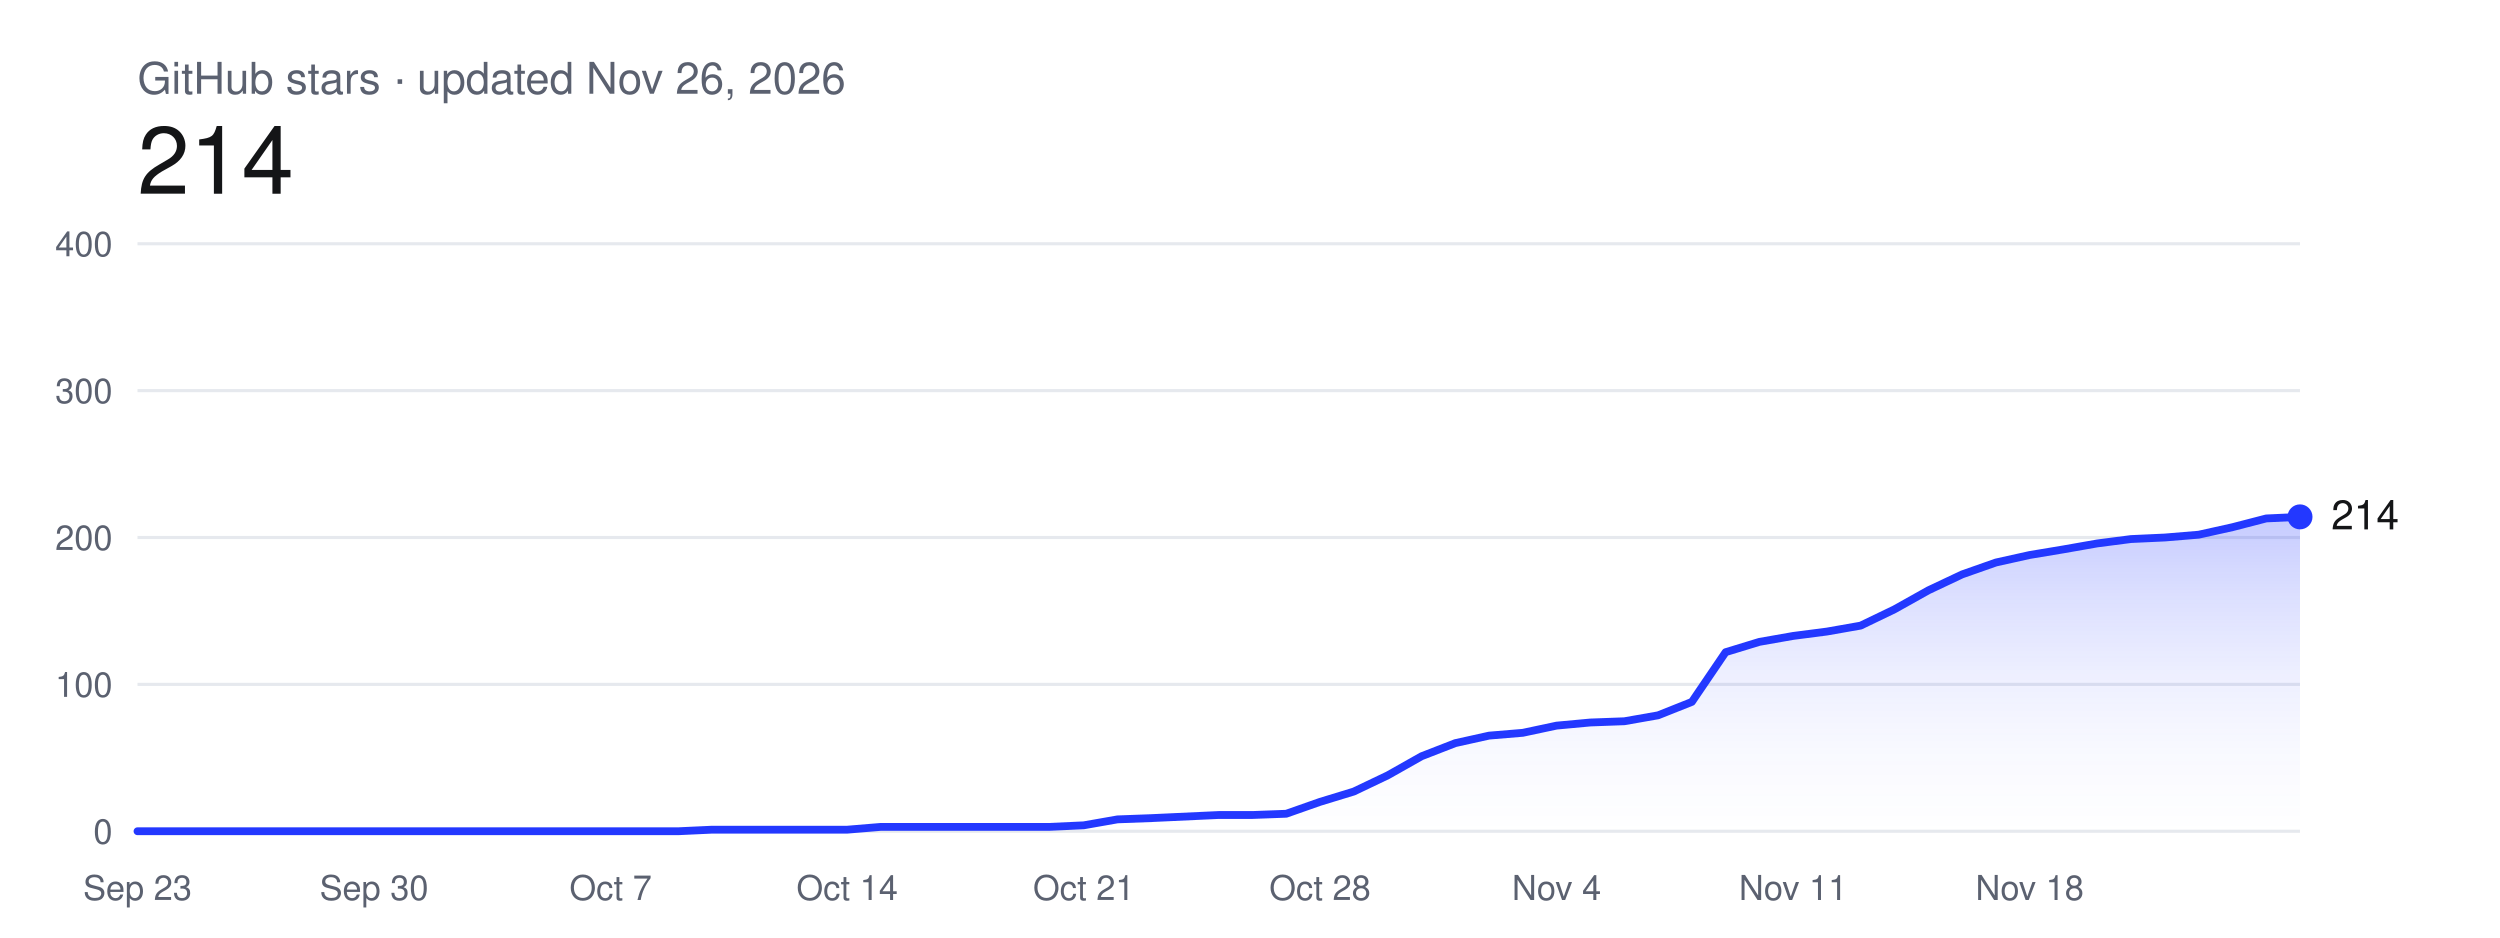
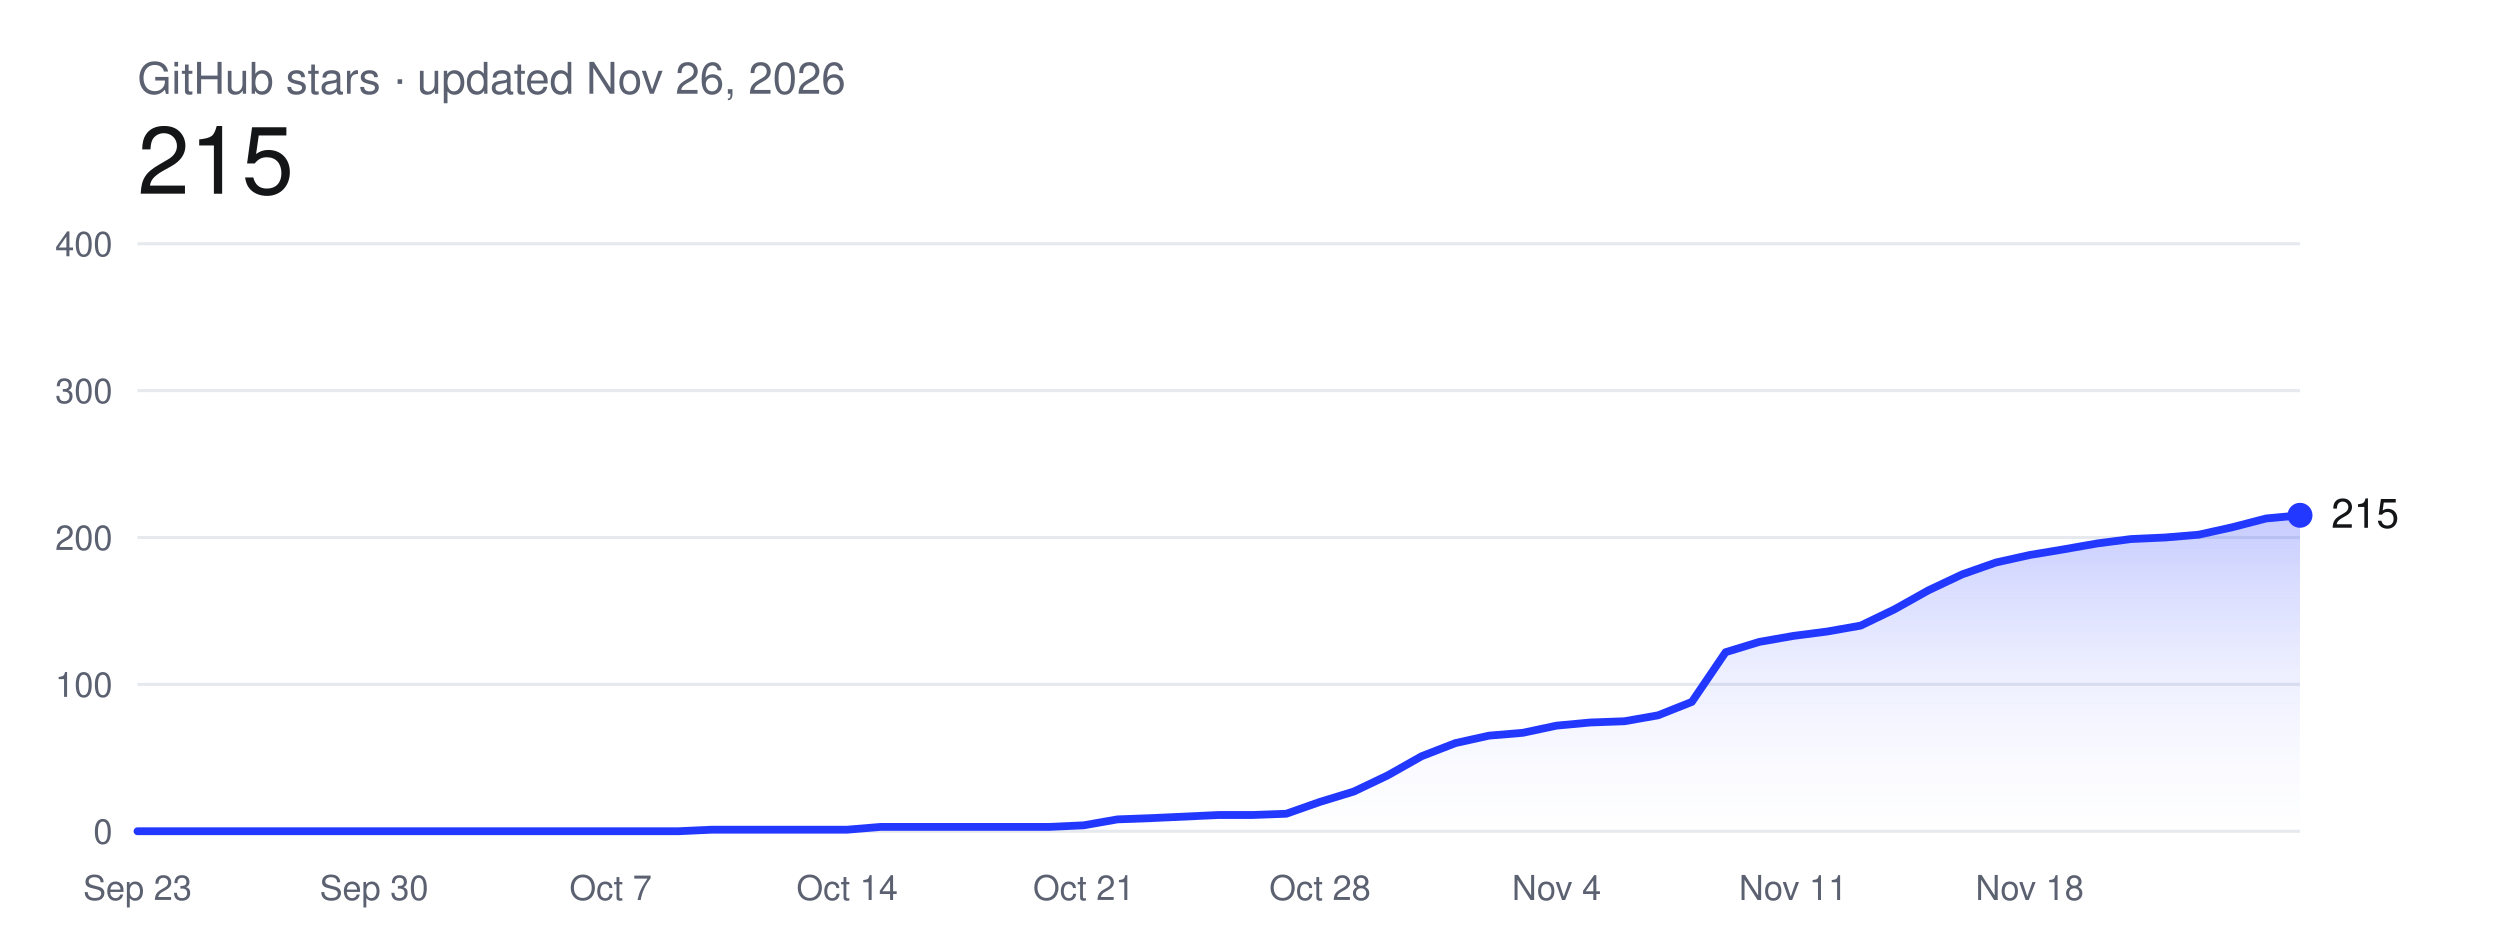
<svg xmlns="http://www.w3.org/2000/svg" width="800" height="300" viewBox="0 0 800 300" font-family="-apple-system, BlinkMacSystemFont, 'Segoe UI', Helvetica, Arial, sans-serif">
  <defs>
    <linearGradient id="a" x1="0" x2="0" y1="0" y2="1">
      <stop offset="0" stop-color="#2338ff" stop-opacity="0.26" />
      <stop offset="0.25" stop-color="#2338ff" stop-opacity="0.16" />
      <stop offset="0.5" stop-color="#2338ff" stop-opacity="0.08" />
      <stop offset="0.75" stop-color="#2338ff" stop-opacity="0.03" />
      <stop offset="1" stop-color="#2338ff" stop-opacity="0" />
    </linearGradient>
  </defs>
  <text x="44" y="30" font-size="14" fill="#5b6170">GitHub stars · updated Nov 26, 2026</text>
-   <text x="44" y="62" font-size="30" font-weight="300" fill="#141517">214</text>
+   <text x="44" y="62" font-size="30" font-weight="300" fill="#141517">215</text>
  <line x1="44" x2="736" y1="266.0" y2="266.0" stroke="#e6e9ee" stroke-width="1" />
  <text x="36" y="270.0" font-size="11" fill="#5b6170" text-anchor="end">0</text>
  <line x1="44" x2="736" y1="219.0" y2="219.0" stroke="#e6e9ee" stroke-width="1" />
  <text x="36" y="223.0" font-size="11" fill="#5b6170" text-anchor="end">100</text>
  <line x1="44" x2="736" y1="172.0" y2="172.0" stroke="#e6e9ee" stroke-width="1" />
  <text x="36" y="176.0" font-size="11" fill="#5b6170" text-anchor="end">200</text>
  <line x1="44" x2="736" y1="125.0" y2="125.0" stroke="#e6e9ee" stroke-width="1" />
  <text x="36" y="129.0" font-size="11" fill="#5b6170" text-anchor="end">300</text>
  <line x1="44" x2="736" y1="78.0" y2="78.0" stroke="#e6e9ee" stroke-width="1" />
  <text x="36" y="82.0" font-size="11" fill="#5b6170" text-anchor="end">400</text>
  <text x="44.0" y="288" font-size="11" fill="#5b6170" text-anchor="middle">Sep 23</text>
  <text x="119.7" y="288" font-size="11" fill="#5b6170" text-anchor="middle">Sep 30</text>
  <text x="195.4" y="288" font-size="11" fill="#5b6170" text-anchor="middle">Oct 7</text>
  <text x="271.1" y="288" font-size="11" fill="#5b6170" text-anchor="middle">Oct 14</text>
  <text x="346.8" y="288" font-size="11" fill="#5b6170" text-anchor="middle">Oct 21</text>
  <text x="422.4" y="288" font-size="11" fill="#5b6170" text-anchor="middle">Oct 28</text>
  <text x="498.1" y="288" font-size="11" fill="#5b6170" text-anchor="middle">Nov 4</text>
  <text x="573.8" y="288" font-size="11" fill="#5b6170" text-anchor="middle">Nov 11</text>
  <text x="649.5" y="288" font-size="11" fill="#5b6170" text-anchor="middle">Nov 18</text>
-   <polygon points="44,266.0 44.0,266.0 54.8,266.0 65.6,266.0 76.4,266.0 87.2,266.0 98.1,266.0 108.9,266.0 119.7,266.0 130.5,266.0 141.3,266.0 152.1,266.0 162.9,266.0 173.8,266.0 184.6,266.0 195.4,266.0 206.2,266.0 217.0,266.0 227.8,265.5 238.6,265.5 249.4,265.5 260.2,265.5 271.1,265.5 281.9,264.6 292.7,264.6 303.5,264.6 314.3,264.6 325.1,264.6 335.9,264.6 346.8,264.1 357.6,262.2 368.4,261.8 379.2,261.3 390.0,260.8 400.8,260.8 411.6,260.4 422.4,256.6 433.2,253.3 444.1,248.1 454.9,242.0 465.7,237.8 476.5,235.4 487.3,234.5 498.1,232.2 508.9,231.2 519.8,230.8 530.6,228.9 541.4,224.6 552.2,208.7 563.0,205.4 573.8,203.5 584.6,202.1 595.4,200.2 606.2,195.0 617.1,188.9 627.9,183.8 638.7,180.0 649.5,177.6 660.3,175.8 671.1,173.9 681.9,172.5 692.8,172.0 703.6,171.1 714.4,168.7 725.2,165.9 736.0,165.4 736.0,266.0" fill="url(#a)" />
-   <polyline points="44.0,266.0 54.8,266.0 65.6,266.0 76.4,266.0 87.2,266.0 98.1,266.0 108.9,266.0 119.7,266.0 130.5,266.0 141.3,266.0 152.1,266.0 162.9,266.0 173.8,266.0 184.6,266.0 195.4,266.0 206.2,266.0 217.0,266.0 227.8,265.5 238.6,265.5 249.4,265.5 260.2,265.5 271.1,265.5 281.9,264.6 292.7,264.6 303.5,264.6 314.3,264.6 325.1,264.6 335.9,264.6 346.8,264.1 357.6,262.2 368.4,261.8 379.2,261.3 390.0,260.8 400.8,260.8 411.6,260.4 422.4,256.6 433.2,253.3 444.1,248.1 454.9,242.0 465.7,237.8 476.5,235.4 487.3,234.5 498.1,232.2 508.9,231.2 519.8,230.8 530.6,228.9 541.4,224.6 552.2,208.7 563.0,205.4 573.8,203.5 584.6,202.1 595.4,200.2 606.2,195.0 617.1,188.9 627.9,183.8 638.7,180.0 649.5,177.6 660.3,175.8 671.1,173.9 681.9,172.5 692.8,172.0 703.6,171.1 714.4,168.7 725.2,165.9 736.0,165.4" fill="none" stroke="#2338ff" stroke-width="2.5" stroke-linejoin="round" stroke-linecap="round" />
-   <circle cx="736.0" cy="165.4" r="4" fill="#2338ff" />
-   <text x="746.0" y="169.4" font-size="13" fill="#141517">214</text>
+   <polygon points="44,266.0 44.0,266.0 54.8,266.0 65.6,266.0 76.4,266.0 87.2,266.0 98.1,266.0 108.9,266.0 119.7,266.0 130.5,266.0 141.3,266.0 152.1,266.0 162.9,266.0 173.8,266.0 184.6,266.0 195.4,266.0 206.2,266.0 217.0,266.0 227.8,265.5 238.6,265.5 249.4,265.5 260.2,265.5 271.1,265.5 281.9,264.6 292.7,264.6 303.5,264.6 314.3,264.6 325.1,264.6 335.9,264.6 346.8,264.1 357.6,262.2 368.4,261.8 379.2,261.3 390.0,260.8 400.8,260.8 411.6,260.4 422.4,256.6 433.2,253.3 444.1,248.1 454.9,242.0 465.7,237.8 476.5,235.4 487.3,234.5 498.1,232.2 508.9,231.2 519.8,230.8 530.6,228.9 541.4,224.6 552.2,208.7 563.0,205.4 573.8,203.5 584.6,202.1 595.4,200.2 606.2,195.0 617.1,188.9 627.9,183.8 638.7,180.0 649.5,177.6 660.3,175.8 671.1,173.9 681.9,172.5 692.8,172.0 703.6,171.1 714.4,168.7 725.2,165.9 736.0,164.9 736.0,266.0" fill="url(#a)" />
+   <polyline points="44.0,266.0 54.8,266.0 65.6,266.0 76.4,266.0 87.2,266.0 98.1,266.0 108.9,266.0 119.7,266.0 130.5,266.0 141.3,266.0 152.1,266.0 162.9,266.0 173.8,266.0 184.6,266.0 195.4,266.0 206.2,266.0 217.0,266.0 227.8,265.5 238.6,265.5 249.4,265.5 260.2,265.5 271.1,265.5 281.9,264.6 292.7,264.6 303.5,264.6 314.3,264.6 325.1,264.6 335.9,264.6 346.8,264.1 357.6,262.2 368.4,261.8 379.2,261.3 390.0,260.8 400.8,260.8 411.6,260.4 422.4,256.6 433.2,253.3 444.1,248.1 454.9,242.0 465.7,237.8 476.5,235.4 487.3,234.5 498.1,232.2 508.9,231.2 519.8,230.8 530.6,228.9 541.4,224.6 552.2,208.7 563.0,205.4 573.8,203.5 584.6,202.1 595.4,200.2 606.2,195.0 617.1,188.9 627.9,183.8 638.7,180.0 649.5,177.6 660.3,175.8 671.1,173.9 681.9,172.5 692.8,172.0 703.6,171.1 714.4,168.7 725.2,165.9 736.0,164.9" fill="none" stroke="#2338ff" stroke-width="2.5" stroke-linejoin="round" stroke-linecap="round" />
+   <circle cx="736.0" cy="164.9" r="4" fill="#2338ff" />
+   <text x="746.0" y="168.9" font-size="13" fill="#141517">215</text>
</svg>
